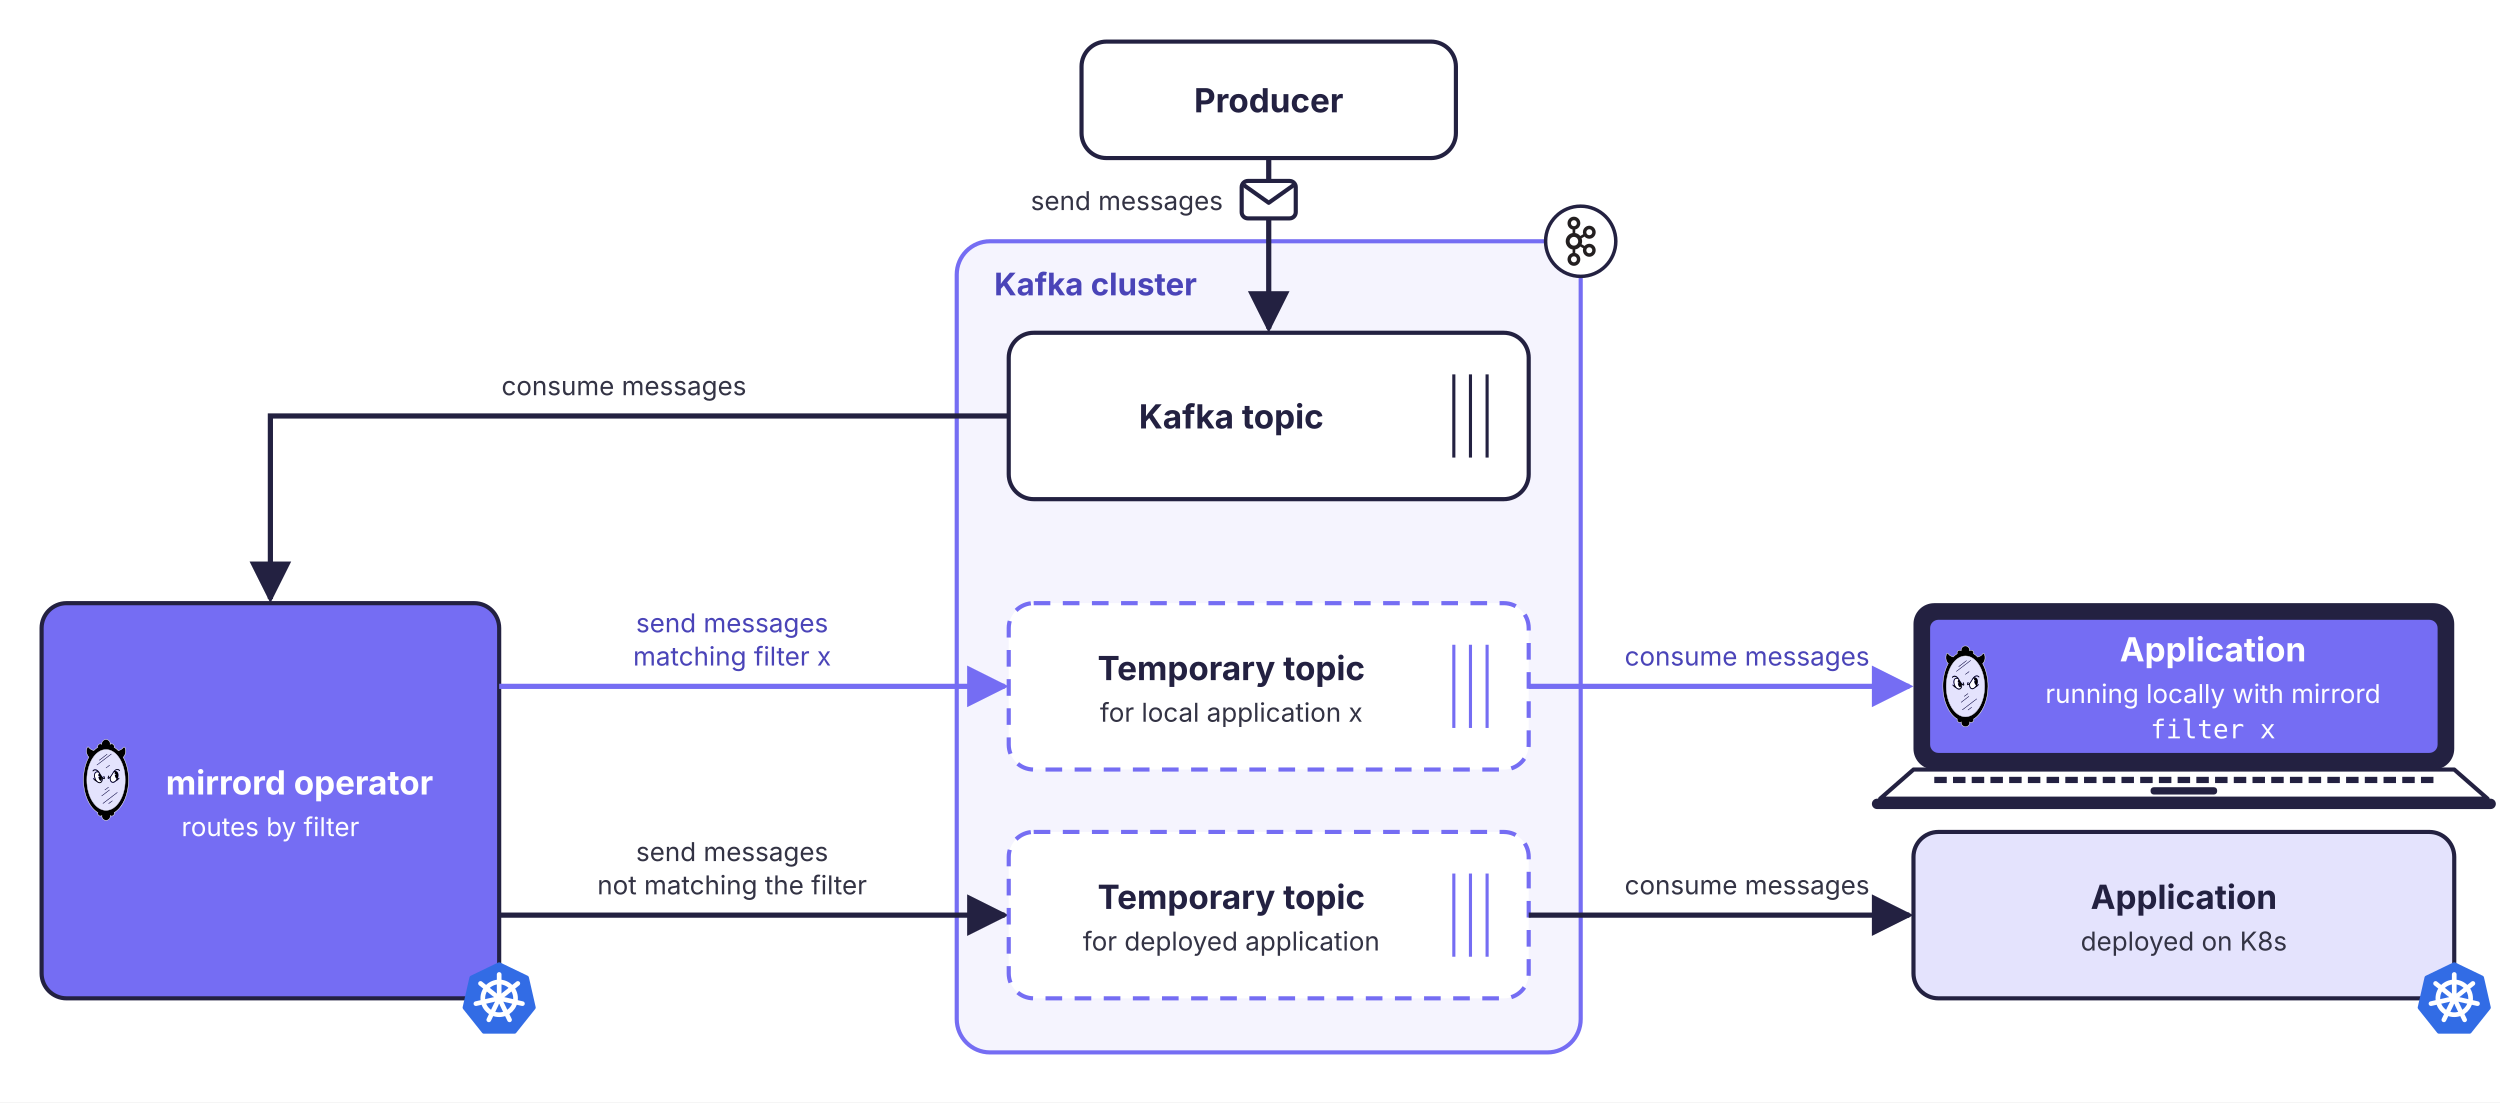
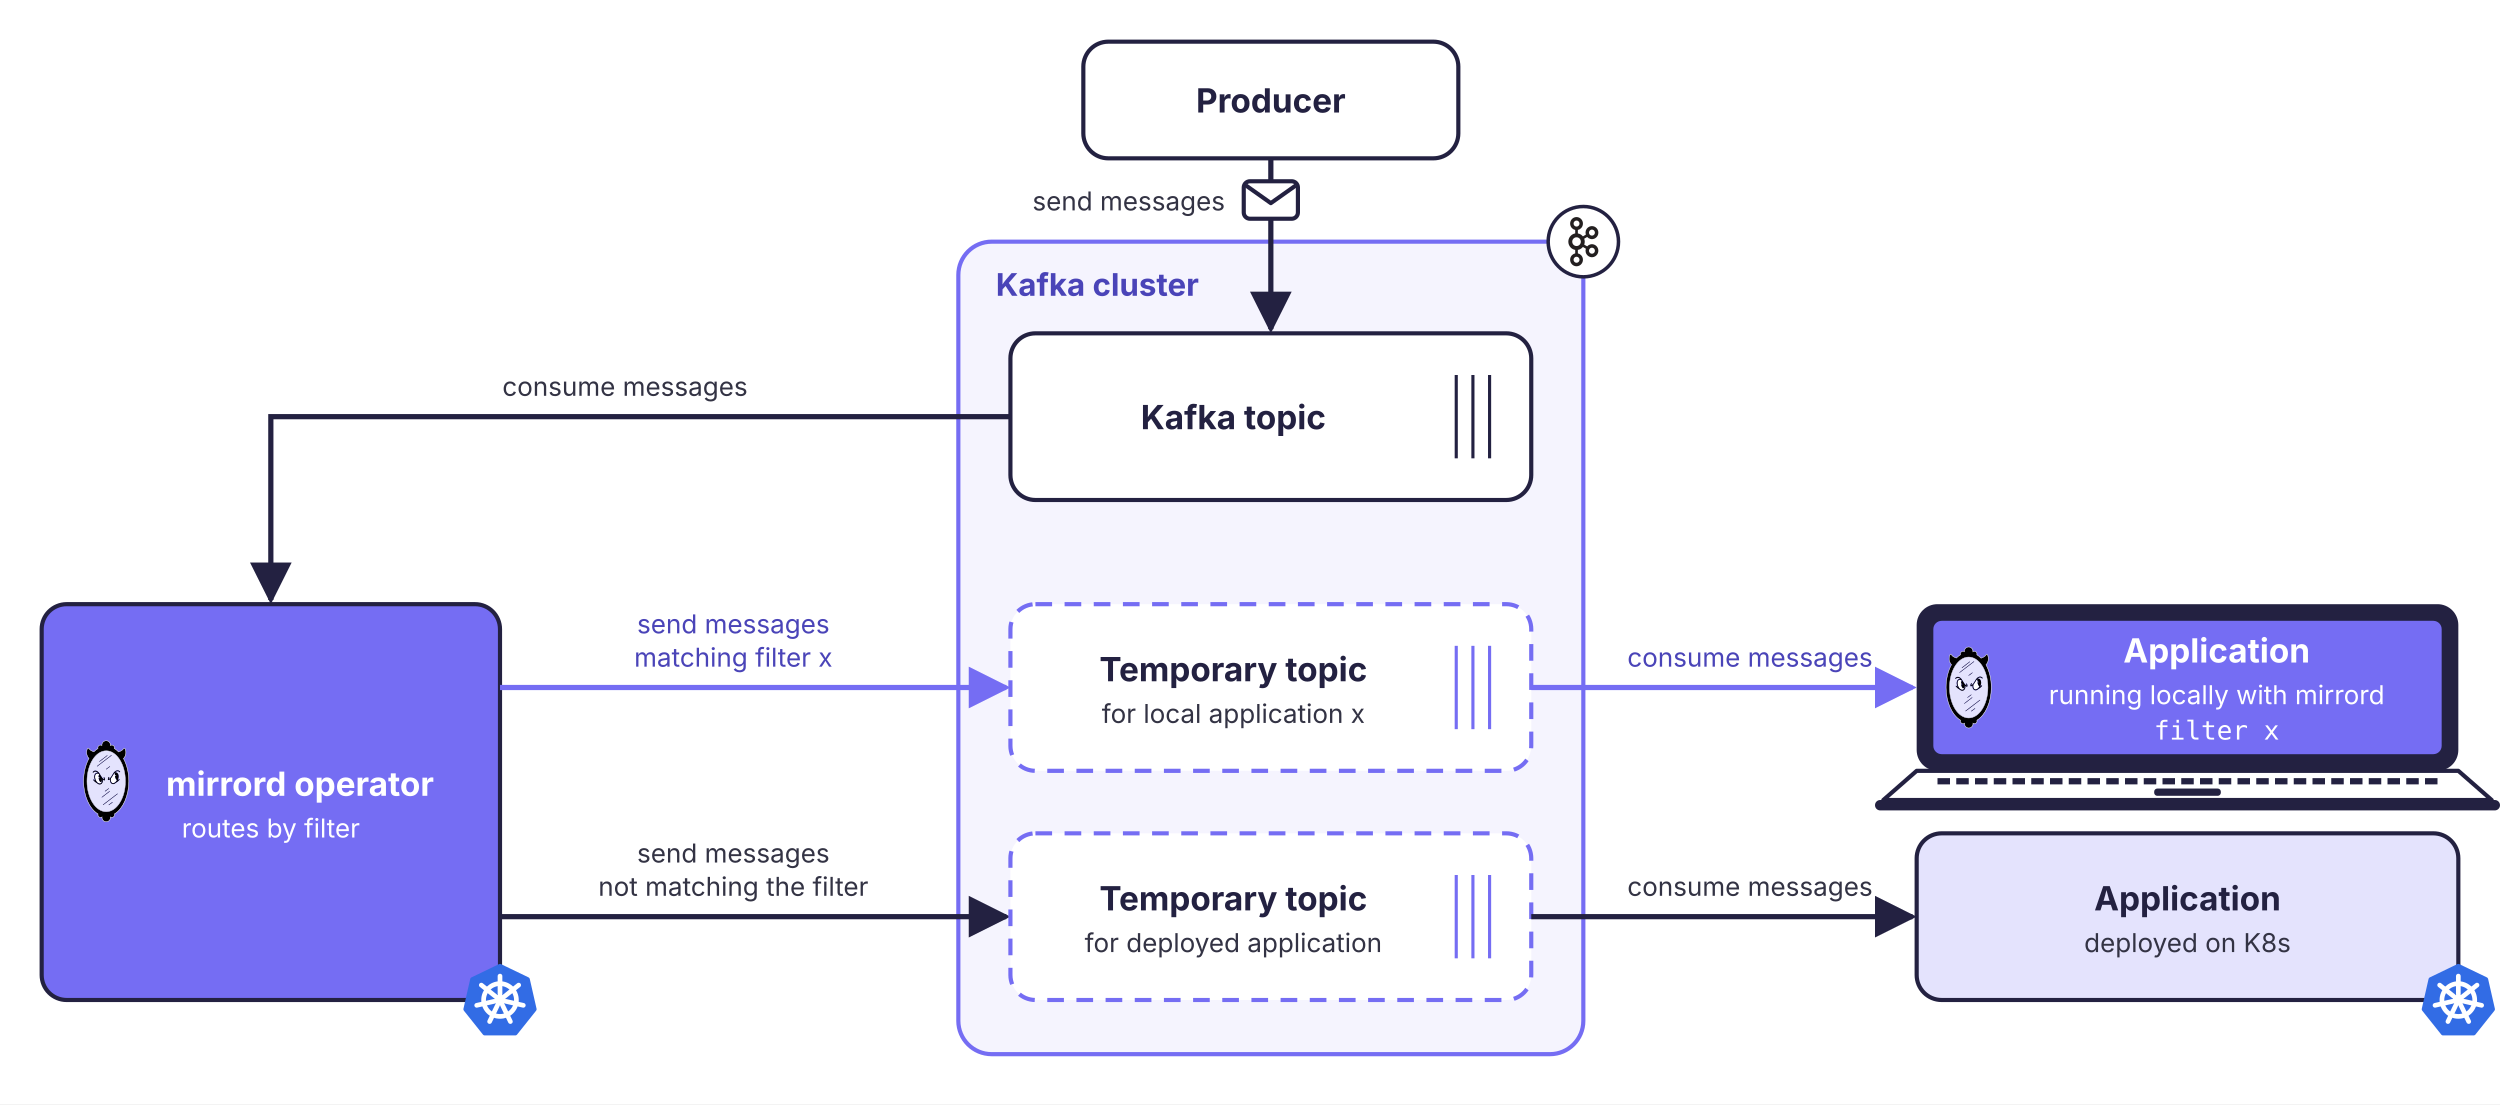
- <svg xmlns="http://www.w3.org/2000/svg" viewBox="0 0 1202 530" width="1202" height="530" font-family="Inter, Helvetica, Arial, sans-serif" role="img" aria-labelledby="t d">
+ <svg xmlns="http://www.w3.org/2000/svg" viewBox="0 0 1200 530" width="1200" height="530" font-family="Inter, Helvetica, Arial, sans-serif" role="img" aria-labelledby="t d">
  <defs>
    <marker id="arrow" viewBox="0 0 10 10" refX="9" refY="5" markerWidth="8" markerHeight="8" orient="auto-start-reverse">
      <path d="M0 0 L10 5 L0 10 z" fill="#232141" />
    </marker>
    <marker id="arrow-purple" viewBox="0 0 10 10" refX="9" refY="5" markerWidth="8" markerHeight="8" orient="auto-start-reverse">
      <path d="M0 0 L10 5 L0 10 z" fill="#756DF3" />
    </marker>
    <symbol id="k8s" viewBox="0 0 32 32">
      <polygon points="16.00,1.60 27.73,7.25 30.62,19.94 22.51,30.11 9.49,30.11 1.38,19.94 4.27,7.25" fill="#326CE5" stroke="#326CE5" stroke-width="2" stroke-linejoin="round" />
      <g fill="none" stroke="#ffffff" stroke-width="2" stroke-linecap="round">
        <circle cx="16" cy="16" r="7" />
        <line x1="16.00" y1="13.40" x2="16.00" y2="5.80" />
        <line x1="18.03" y1="14.38" x2="23.97" y2="9.64" />
        <line x1="18.53" y1="16.58" x2="25.94" y2="18.27" />
        <line x1="17.13" y1="18.34" x2="20.43" y2="25.19" />
        <line x1="14.87" y1="18.34" x2="11.57" y2="25.19" />
        <line x1="13.47" y1="16.58" x2="6.06" y2="18.27" />
        <line x1="13.97" y1="14.38" x2="8.03" y2="9.64" />
      </g>
      <circle cx="16" cy="16" r="2.4" fill="#ffffff" />
    </symbol>
    <symbol id="kafka" viewBox="0 0 32 32">
      <circle cx="16" cy="16" r="15" fill="#ffffff" stroke="#232141" stroke-width="1.5" />
      <path transform="translate(5.5 5.5) scale(0.875)" fill="#231F20" d="M9.71 2.136a1.43 1.43 0 0 0-2.047 0h-.007a1.48 1.48 0 0 0-.421 1.042c0 .41.161.777.422 1.039l.007.007c.257.264.616.426 1.019.426.404 0 .766-.162 1.027-.426l.003-.007c.261-.262.421-.629.421-1.039 0-.408-.159-.777-.421-1.042H9.71zM8.683 22.295c.404 0 .766-.167 1.027-.429l.003-.008c.261-.261.421-.631.421-1.036 0-.41-.159-.778-.421-1.044H9.71a1.42 1.42 0 0 0-1.027-.432 1.4 1.4 0 0 0-1.02.432h-.007c-.26.266-.422.634-.422 1.044 0 .406.161.775.422 1.036l.007.008c.258.262.617.429 1.02.429zm7.89-4.462c.359-.096.683-.33.882-.684l.027-.052a1.47 1.47 0 0 0 .114-1.067 1.454 1.454 0 0 0-.675-.896l-.021-.014a1.425 1.425 0 0 0-1.078-.132c-.36.091-.684.335-.881.686-.2.349-.241.75-.146 1.119.099.363.33.691.675.896h.002c.346.203.737.239 1.101.144zm-6.405-7.342a2.083 2.083 0 0 0-1.485-.627c-.58 0-1.103.242-1.482.627-.378.385-.612.916-.612 1.507s.233 1.124.612 1.514a2.08 2.08 0 0 0 2.967 0c.379-.39.612-.923.612-1.514s-.233-1.122-.612-1.507zm-.835-2.51c.843.141 1.6.552 2.178 1.144h.004c.092.093.182.196.265.299l1.446-.851a3.176 3.176 0 0 1-.047-1.808 3.149 3.149 0 0 1 1.456-1.926l.025-.016a3.062 3.062 0 0 1 2.345-.306c.77.21 1.465.721 1.898 1.482v.002c.431.757.518 1.626.313 2.408a3.145 3.145 0 0 1-1.456 1.928l-.198.118h-.02a3.095 3.095 0 0 1-2.154.201 3.127 3.127 0 0 1-1.514-.944l-1.444.848a4.162 4.162 0 0 1 0 2.879l1.444.846c.413-.47.939-.789 1.514-.944a3.041 3.041 0 0 1 2.371.319l.048.023v.002a3.17 3.17 0 0 1 1.408 1.906 3.215 3.215 0 0 1-.313 2.405l-.026.053-.003-.005a3.147 3.147 0 0 1-1.867 1.436 3.096 3.096 0 0 1-2.371-.318v-.006a3.156 3.156 0 0 1-1.456-1.927 3.175 3.175 0 0 1 .047-1.805l-1.446-.848a3.905 3.905 0 0 1-.265.294l-.004.005a3.938 3.938 0 0 1-2.178 1.138v1.699a3.09 3.09 0 0 1 1.56.862l.002.004c.565.572.914 1.368.914 2.243 0 .873-.35 1.664-.914 2.239l-.002.009a3.1 3.1 0 0 1-2.21.931 3.1 3.1 0 0 1-2.206-.93h-.002v-.009a3.186 3.186 0 0 1-.916-2.239c0-.875.35-1.672.916-2.243v-.004h.002a3.1 3.1 0 0 1 1.558-.862v-1.699a3.926 3.926 0 0 1-2.176-1.138l-.006-.005a4.098 4.098 0 0 1-1.173-2.874c0-1.122.452-2.136 1.173-2.872h.006a3.947 3.947 0 0 1 2.176-1.144V6.289a3.137 3.137 0 0 1-1.558-.864h-.002v-.004a3.192 3.192 0 0 1-.916-2.243c0-.871.35-1.669.916-2.243l.002-.002A3.084 3.084 0 0 1 8.683 0c.861 0 1.641.355 2.21.932v.002h.002c.565.574.914 1.372.914 2.243 0 .876-.35 1.667-.914 2.243l-.002.005a3.142 3.142 0 0 1-1.56.864v1.692zm8.121-1.129l-.012-.019a1.452 1.452 0 0 0-.87-.668 1.43 1.43 0 0 0-1.103.146h.002c-.347.2-.58.529-.677.896-.095.365-.054.768.146 1.119l.007.009c.2.347.519.579.874.673.357.103.755.059 1.098-.144l.019-.009a1.47 1.47 0 0 0 .657-.885 1.493 1.493 0 0 0-.141-1.118" />
    </symbol>
    <symbol id="envelope" viewBox="0 0 28 20">
      <rect x="1" y="1" width="26" height="18" rx="3" fill="#ffffff" stroke="#232141" stroke-width="2" />
      <path d="M2 3 L14 11.5 L26 3" fill="none" stroke="#232141" stroke-width="2" stroke-linejoin="round" />
    </symbol>
    <symbol id="mirrord" viewBox="97 61 391 696">
      <path fill="#ffffff" d="M255.6,387c4.1,19.1-0.9,36.1-12,40.5c-8.2,3.2-17.8,0-26.5-8.2c-0.3-0.6-0.9-0.9-1.5-1.2c0,0,0,0-0.3-0.3 c-5.5-5.6-10.5-13.2-14-22c-4.7-11.5-6.1-23.2-4.4-33.5c1.8-9.4,6.1-16.1,12.8-18.8c5.5-2.3,12.5-1.5,19.3,2.6 c1.5,2.3,2.6,4.4,3.8,6.2c-4.1,2.6-6.4,10.3-6.4,20.3l3.2,1.8l11.1,6.5l-12.5,1.5h-0.9c0.3,1.2,0.3,2.3,0.6,3.5 c3.2,17.9,12,31.1,19,29.7c6.4-1.2,9.6-14.4,7.6-30.2C255.3,386.4,255.6,386.7,255.6,387z" />
      <path fill="#ffffff" d="M384,398.4c-3.2,6.8-7.3,12.3-12,17c0,0,0,0-0.3,0c-0.6,0.3-0.9,0.9-1.2,1.2c-8.7,7.9-18.4,11.5-26.5,8.2 c-11.1-4.7-16-21.4-12-40.5c1.5-1.8,3.2-3.8,4.7-5.6c5-6.5,9-13.2,12.8-20l1.2-2.1c1.2-1.8,2-3.8,3.2-5.6c1.2-2.1,2.6-4.4,4.4-7 c3.5-2.1,6.7-3.2,9.9-3.8c-2,4.7-2.3,10.3-2.3,15.3l3.2,1.8l11.1,6.5l-12.5,1.5h-0.9c0.3,1.2,0.3,2.3,0.6,3.8 C370.5,384.6,377.5,397,384,398.4z" />
      <path fill="#E4E3FD" d="M405,391.7c-1.5-1.2-3.8-0.9-5,0.6c-3.2,4.1-7,7.9-11.1,11.5c1.2-2.3,2.6-5,3.5-7.6 c5.3-12.6,6.7-25.8,4.7-37.3c-2.3-12-8.2-20.6-16.9-24.1c-4.1-1.8-8.8-2.1-13.7-1.2c4.4-4.4,10.2-8.5,17.5-10 c8.2-1.5,16.6,1.5,20.4,7.3c1.2,1.5,3.2,2.1,5,0.9c1.5-1.2,2-3.2,0.9-4.7c-5.5-8.2-16.6-12.3-27.4-10c-11.1,2.1-19.3,9.7-24.2,15.6 c-2,2.3-3.8,5-5.5,7.3c-2,2.9-3.5,5.6-5,8.2c-1.2,2.1-2.3,3.8-3.2,5.6l-1.2,2.1c-3.8,6.5-7.6,13.2-12.3,19.1 c-5.8,7.6-11.7,12.9-18.4,16.7c0.6-5,2-9.7,4.4-14.1c0.9-1.8,0.3-3.8-1.5-4.7c-1.7-0.9-3.8-0.3-4.7,1.5c-2.9,5.6-4.7,11.5-5.3,17.6 c0,0.9-0.3,3.5,1.5,5.6c1.2,1.2,2.3,1.8,4.1,1.8c1.5,0,2.9-0.3,4.4-1.5c2.6-1.5,5.3-3.2,7.9-5.3c-1.7,18.5,5,34.1,17.5,39.3 c2.9,1.2,5.8,1.8,8.8,1.8c8.5,0,17.5-4.4,25.4-12c11.4-6.2,21.6-14.4,29.5-24.7C406.7,395.2,406.4,392.8,405,391.7z M292.1,149.1 c90.1,0,163.6,116.6,163.6,259.6s-73.5,259.6-163.6,259.6c-90.4,0-163.6-116.6-163.6-259.6S201.9,149.1,292.1,149.1z M389.5,517.3 c0.9-0.6,0.9-1.8,0.3-2.3c-0.6-0.9-1.8-0.9-2.3-0.3l-122.5,93.7c-0.9,0.6-0.9,1.8-0.3,2.3c0.3,0.3,0.9,0.6,1.5,0.6 c0.3,0,0.9,0,1.2-0.3L389.5,517.3z M346.9,589c0.9-0.6,0.9-1.8,0.3-2.3c-0.6-0.9-1.8-0.9-2.3-0.3l-31.2,23.2 c-0.9,0.6-0.9,1.8-0.3,2.3c0.3,0.6,0.9,0.9,1.5,0.9c0.3,0,0.6-0.3,0.9-0.3L346.9,589z M338.2,189.1c0.9-0.6,0.9-1.8,0.3-2.3 c-0.6-0.9-1.8-0.9-2.3-0.3l-122.5,93.4c-0.9,0.6-0.9,1.8-0.3,2.3c0.3,0.3,0.9,0.6,1.5,0.6c0.3,0,0.9,0,0.9-0.3L338.2,189.1z M324.4,284.5c0.9-0.6,0.9-1.8,0.3-2.3c-0.6-0.9-1.7-0.9-2.3-0.3l-31.2,22.9c-0.9,0.6-0.9,1.8-0.3,2.3c0.3,0.6,0.9,0.6,1.5,0.6 c0.3,0,0.6,0,0.9-0.3L324.4,284.5z M322.7,495.9c0.9-0.6,0.9-1.8,0.3-2.3c-0.6-0.9-1.8-0.9-2.3-0.3l-66.2,50.8 c-0.9,0.6-0.9,1.8-0.3,2.3c0.3,0.3,0.9,0.6,1.5,0.6c0.3,0,0.6,0,0.9-0.3L322.7,495.9z M314.8,472.4c0.9-0.6,0.9-1.8,0.3-2.3 c-0.6-0.9-1.8-0.9-2.3-0.3L281.6,493c-0.9,0.6-0.9,1.8-0.3,2.3c0.3,0.6,0.9,0.9,1.5,0.9c0.3,0,0.9-0.3,0.9-0.3L314.8,472.4z M302.3,190.5c0.9-0.6,0.9-1.8,0.3-2.3c-0.6-0.9-1.7-0.9-2.3-0.3L234,239c-0.9,0.6-0.9,1.8-0.3,2.3c0.3,0.3,0.9,0.6,1.5,0.6 c0.3,0,0.9,0,1.2-0.3L302.3,190.5z M280.1,399.6c1.8-2.1,1.5-4.7,1.5-5.6c-0.6-6.2-2.3-12.3-5-17.9c-0.9-1.8-2.9-2.3-4.7-1.5 c-1.8,0.9-2.3,2.9-1.5,4.7c2.3,4.4,3.8,9.4,4.4,14.1c-6.4-3.8-12.5-9.4-18.4-16.7c-4.7-6.2-8.8-12.9-12.3-19.1l-1.5-2.3 c-1.2-1.8-2-3.8-3.2-5.6c-1.5-2.3-2.9-5.3-5-8.2c0,0,0,0,0-0.3c-1.5-2.3-3.5-5-5.5-7.3c-5-5.9-13.1-13.2-24.2-15.6 c-10.8-2.1-21.9,2.1-27.4,10c-1.2,1.5-0.6,3.8,0.9,4.7c1.5,1.2,3.8,0.6,4.7-0.9c4.1-5.9,12.5-8.8,20.4-7.3 c7.3,1.5,13.1,5.9,17.5,10c-4.7-0.9-9.3-0.3-13.7,1.2c-8.8,3.5-14.6,12-16.9,24.1c-2,11.5-0.3,24.7,4.7,37.3 c1.2,2.6,2.3,5.3,3.5,7.6c-4.1-3.5-7.9-7.3-11.1-11.5c-1.2-1.5-3.5-1.8-5-0.6c-1.5,1.2-1.8,3.5-0.6,5c8.2,10,18.4,18.5,29.5,24.7 c7.9,7.6,16.9,11.7,25.7,11.7c2.9,0,6.1-0.6,8.8-1.8c12.5-5.3,19-20.6,17.5-39.3c2.6,2.1,5,3.8,7.9,5.3c1.5,0.9,2.9,1.2,4.4,1.2 C277.8,401.4,279.2,400.8,280.1,399.6z" />
      <path d="M439.4,215.2c29.5,54,45.5,122.4,45.5,193.8c0,123.6-49,234.9-122.8,279.2c0.6,2.1,1.2,4.4,1.2,6.8 c0,12.3-10.2,22.6-22.5,22.6c-4.4,0-8.8-1.2-12.3-3.5c0.3,1.2,0.3,2.6,0.3,3.8c0,20.3-16.3,36.7-36.5,36.7s-36.5-16.4-36.5-36.7 c0-1.2,0-2.6,0.3-3.8c-3.5,2.3-7.9,3.5-12.3,3.5c-12.3,0-22.5-10-22.5-22.6c0-2.3,0.3-4.7,1.2-6.8C148.6,643.6,99.3,532.3,99.3,409 c0-71.9,16.3-140.9,46.4-195.3c-1.5-0.9-2.3-2.1-3.5-3.2c-9.9-11.2-15.5-26.4-16.9-42.6c-0.6-11.5,0.9-23.2,5-33.8 c0.6-1.8,2.6-6.8,7.6-7.3c5.3-0.6,8.5,3.8,11.4,7.9c1.2,1.5,2.3,2.9,2.9,3.8c5.5,5.3,12.5,9.7,21.6,13.8c4.4,2.1,9,3.8,13.4,5.3 c11.1-11.2,22.8-20.6,35-27.9c-0.6-2.3-1.2-4.4-1.2-6.8c0-12.3,10.2-22.6,22.5-22.6c4.4,0,8.8,1.2,12.3,3.5c0-1.2-0.3-2.6-0.3-3.8 c0-20.3,16.3-36.7,36.5-36.7c20.1,0,36.5,16.4,36.5,36.7c0,1.2,0,2.6-0.3,3.8c3.5-2.3,7.9-3.5,12.3-3.5c12.5,0,22.5,10.3,22.5,22.6 c0,2.3-0.3,4.7-1.2,6.8c12.5,7.6,24.8,17.3,36.2,29.1c4.7-1.5,9-3.2,13.7-5.3c9-4.1,16-8.5,21.6-13.8c0.9-0.9,2-2.3,2.9-3.8 c2.9-4.1,6.1-8.5,11.4-7.9c5,0.6,7,5.6,7.6,7.3c4.1,10.6,5.5,22.3,4.7,33.8c-1.2,15.9-7,31.4-16.9,42.6 C442.3,212.6,441.1,214,439.4,215.2z M455.7,409c0-143.3-73.5-259.6-163.6-259.6c-90.4,0-163.6,116.6-163.6,259.6 c0,143,73.5,259.6,163.6,259.6C382.5,668.6,455.7,552,455.7,409z" />
      <path fill="#ffffff" d="M292.4,756.6c-21.2,0-38.5-17.4-38.5-38.7c0-0.1,0-0.2,0-0.3c-3,1.3-6.5,2-10,2c-13.5,0-24.5-11-24.5-24.6 c0-2.2,0.2-4.2,0.7-5.9c-36.1-22.2-66.8-60.3-88.9-110.2C109,528.5,97.3,469.7,97.3,409c0-71.5,16.3-140.6,45.8-194.7 c-0.6-0.5-1.1-1-1.5-1.5c-0.3-0.3-0.5-0.6-0.8-0.8l-0.1-0.1c-9.7-10.9-15.9-26.4-17.4-43.7c-0.6-12.5,1.1-24.4,5.1-34.7 c0.8-2.3,3.2-7.9,9.2-8.6c6.5-0.7,10.4,4.7,13.2,8.7c1.1,1.4,2.2,2.8,2.9,3.7c5.3,5,11.9,9.2,20.9,13.3c3.5,1.7,7.6,3.3,12.1,4.8 c10.7-10.7,21.9-19.6,33.2-26.5c-0.5-1.9-0.9-3.7-0.9-5.8c0-13.3,11.2-24.6,24.5-24.6c3.5,0,6.9,0.7,10,2c0-0.1,0-0.2,0-0.3 c0-21.3,17.3-38.7,38.5-38.7c21.2,0,38.5,17.4,38.5,38.7c0,0.1,0,0.2,0,0.3c3-1.3,6.5-2,10-2c13.5,0,24.5,11,24.5,24.6 c0,2.2-0.2,4.2-0.7,5.9c12.2,7.6,23.8,16.9,34.3,27.6c3.7-1.2,7.6-2.7,12.3-4.8c9-4.1,15.7-8.4,21-13.4c0.7-0.7,1.8-2,2.6-3.4 l0.1-0.1c2.8-4,6.7-9.5,13.2-8.8c6,0.7,8.5,6.3,9.3,8.7c4,10.4,5.7,22.4,4.8,34.5c-1.2,16.6-7.5,32.4-17.2,43.5c-0.4,1-1.3,2-2.4,3 c29,53.9,44.9,122.4,44.9,193.3c0,60.9-11.7,119.7-33.9,170.2c-22,49.9-52.6,87.9-88.6,110c0.5,1.9,0.8,3.8,0.8,5.8 c0,13.3-11.2,24.6-24.5,24.6c-3.5,0-6.9-0.7-10-2c0,0.1,0,0.2,0,0.3C330.8,739.2,313.6,756.6,292.4,756.6z M259.4,709.5l-1.2,5 c-0.2,0.9-0.2,2.3-0.2,3.3c0,19.1,15.5,34.7,34.5,34.7s34.5-15.6,34.5-34.7c0-1.1,0-2.4-0.2-3.3l-1.2-5l4.3,2.9 c3.1,2.1,7,3.2,11.1,3.2c11.1,0,20.5-9.4,20.5-20.6c0-2.1-0.5-4.2-1.1-6.2l-0.4-1.5l1.3-0.8c72.9-43.8,121.8-155.3,121.8-277.5 c0-70.8-16.1-139.3-45.3-192.8l-0.9-1.6l1.5-1c1.6-1.1,2.3-2.2,2.4-2.5l0.1-0.4l0.3-0.3c9.3-10.4,15.2-25.5,16.4-41.4 c0.9-11.6-0.7-22.9-4.5-32.9c-0.6-1.7-2.3-5.6-6-6.1c-3.8-0.4-6.3,2.6-9.5,7c-0.9,1.5-2.1,3-3.2,4.1c-5.7,5.4-12.7,9.9-22.2,14.2 c-5.4,2.4-9.7,4-13.9,5.4l-1.2,0.4l-0.9-0.9c-10.9-11.3-23-21-35.8-28.8l-1.5-0.9l0.7-1.6c0.7-1.6,1-3.5,1-6 c0-11.4-9.2-20.6-20.5-20.6c-4.1,0-8.1,1.1-11.1,3.2l-4.3,2.9l1.2-5c0.2-0.9,0.2-2.3,0.2-3.3c0-19.1-15.5-34.7-34.5-34.7 c-19,0-34.5,15.6-34.5,34.7c0,0.5,0.1,1.1,0.1,1.7c0.1,0.7,0.2,1.4,0.2,2.1v3.8l-3.1-2.1c-3.1-2.1-7-3.2-11.1-3.2 c-11.1,0-20.5,9.4-20.5,20.6c0,1.9,0.4,3.6,0.9,5.6l0.5,2.1l-1.3,0.8c-11.8,7.1-23.5,16.4-34.6,27.6l-0.9,0.9l-1.2-0.4 c-5.1-1.7-9.7-3.5-13.6-5.4c-9.5-4.3-16.5-8.8-22.1-14.2l-0.2-0.2l-0.1-0.2c-0.5-0.8-1.7-2.2-2.8-3.6l-0.1-0.1 c-3.1-4.4-5.7-7.5-9.5-7.1c-3.7,0.4-5.4,4.3-5.9,6c-3.8,9.8-5.5,21.2-4.9,33c1.5,16.4,7.3,31.1,16.4,41.3c0.3,0.3,0.6,0.6,0.9,0.9 c0.7,0.8,1.4,1.5,2.2,2l1.6,1l-0.9,1.7c-29.7,53.8-46.1,122.8-46.1,194.3c0,121.9,49.2,233.4,122.4,277.5l1.5,0.9l-0.7,1.6 c-0.7,1.6-1,3.5-1,6c0,11.4,9.2,20.6,20.5,20.6c4.1,0,8.1-1.1,11.1-3.2L259.4,709.5z M292.1,670.6c-91.3,0-165.6-117.3-165.6-261.6 s74.3-261.6,165.6-261.6c91.3,0,165.6,117.3,165.6,261.6S383.4,670.6,292.1,670.6z M292.1,151.4c-89.1,0-161.6,115.5-161.6,257.6 c0,68.8,16.9,133.5,47.7,182.3c30.6,48.5,71,75.2,113.9,75.2c89.1,0,161.6-115.5,161.6-257.6C453.7,267,381.2,151.4,292.1,151.4z" />
      <path d="M344.9,586.3c0.9-0.6,1.7-0.3,2.3,0.3c0.6,0.9,0.3,1.8-0.3,2.3l-31.2,23.2c-0.3,0.3-0.6,0.3-0.9,0.3 c-0.6,0-1.2-0.3-1.5-0.9c-0.6-0.9-0.3-1.8,0.3-2.3L344.9,586.3z" />
      <path d="M372,415.5c4.4-4.4,8.5-10.3,12-17c-6.4-1.8-13.4-13.8-16.3-29.7c-0.3-1.2-0.6-2.3-0.6-3.8h0.9l12.5-1.5l-11.1-6.5 l-3.2-1.8c0-5,0.3-10.6,2.3-15.3c-3.2,0.6-6.7,1.8-9.9,3.8c-1.8,2.3-3.2,5-4.4,7c-1.2,2.1-2.3,3.8-3.2,5.6l-1.2,2.1 c-3.8,6.5-7.9,13.5-12.8,20c-1.5,2.1-3.2,3.8-4.7,5.6c-4.1,19.1,0.9,35.8,12,40.5c8.2,3.2,17.8-0.3,26.5-8.2 C370.8,416.3,371.4,415.8,372,415.5z M410.5,326.8c1.2,1.5,0.9,3.8-0.9,4.7c-1.5,1.2-3.8,0.9-5-0.9c-4.1-5.9-12.5-8.8-20.4-7.3 c-7.3,1.5-13.1,5.9-17.5,10c4.7-0.9,9.3-0.3,13.7,1.2c8.8,3.5,14.9,12,16.9,24.1c2,11.5,0.3,24.7-4.7,37.3 c-1.2,2.6-2.3,5.3-3.5,7.6c4.1-3.5,7.9-7.3,11.1-11.5c1.2-1.5,3.5-1.8,5-0.6c1.5,1.2,1.7,3.5,0.6,5c-8.2,10.3-18.4,18.5-29.5,24.7 c-7.9,7.6-16.9,12-25.4,12c-3.2,0-6.1-0.6-8.8-1.8c-12.5-5.3-19-20.6-17.5-39.3c-2.6,2.1-5.3,3.8-7.9,5.3c-1.5,0.9-3.2,1.5-4.4,1.5 c-1.5,0-2.9-0.6-4.1-1.8c-1.7-2.1-1.5-4.7-1.5-5.6c0.6-6.2,2.3-12,5.3-17.6c0.9-1.8,2.9-2.3,4.7-1.5c1.8,0.9,2.3,2.9,1.5,4.7 c-2.3,4.4-3.8,9.4-4.4,14.1c6.4-3.8,12.5-9.4,18.4-16.7c4.7-6.2,8.8-12.6,12.3-19.1l1.2-2.1c1.2-2.1,2.3-3.8,3.2-5.6 c1.5-2.3,2.9-5.3,5-8.2c1.8-2.3,3.5-5,5.5-7.3c5-5.9,13.4-13.2,24.2-15.6C393.9,314.5,405,318.6,410.5,326.8z" />
      <path d="M324.4,284.5l-31.5,23.2c-0.3,0.3-0.6,0.3-0.9,0.3c-0.6,0-1.2-0.3-1.5-0.6c-0.6-0.9-0.3-1.8,0.3-2.3l31.2-23.2 c0.9-0.6,1.7-0.3,2.3,0.3C325.6,282.7,325.3,283.9,324.4,284.5z" />
      <path d="M312.8,469.5c0.9-0.6,1.8-0.3,2.3,0.3c0.6,0.9,0.3,1.8-0.3,2.3l-31.2,23.2c-0.3,0.3-0.6,0.3-0.9,0.3 c-0.6,0-1.2-0.3-1.5-0.9c-0.6-0.9-0.3-1.8,0.3-2.3L312.8,469.5z" />
      <path d="M387.5,514.7c0.9-0.6,1.8-0.3,2.3,0.3c0.6,0.9,0.3,1.8-0.3,2.3L267,611c-0.3,0.3-0.6,0.3-1.2,0.3c-0.6,0-1.2-0.3-1.5-0.6 c-0.6-0.9-0.6-1.8,0.3-2.3L387.5,514.7z" />
      <path d="M320.7,493c0.9-0.6,1.8-0.3,2.3,0.3c0.6,0.9,0.6,1.8-0.3,2.3l-66.2,51.1c-0.3,0.3-0.6,0.3-0.9,0.3c-0.6,0-1.2-0.3-1.5-0.6 c-0.6-0.9-0.6-1.8,0.3-2.3L320.7,493z" />
      <path d="M300.2,187.9c0.9-0.6,1.7-0.3,2.3,0.3c0.6,0.9,0.6,1.8-0.3,2.3l-65.9,51.1c-0.3,0.3-0.6,0.3-1.2,0.3 c-0.6,0-0.9-0.3-1.5-0.6c-0.6-0.9-0.3-1.8,0.3-2.3L300.2,187.9z" />
      <path d="M213.6,279.8l122.5-93.7c0.6-0.6,1.8-0.3,2.3,0.3c0.6,0.9,0.3,1.8-0.3,2.3l-122.5,93.7c-0.3,0.3-0.6,0.3-0.9,0.3 c-0.6,0-1.2-0.3-1.5-0.6C212.7,281.6,212.7,280.4,213.6,279.8z" />
      <path d="M243.9,427.5c11.1-4.4,16-21.4,12-40.5c-0.3-0.3-0.6-0.6-0.9-0.9c2,15.9-1.2,29.1-7.6,30.2c-7.3,1.5-15.8-12-19-29.7 c-0.3-1.2-0.3-2.3-0.6-3.5h0.9l12.5-1.5l-11.1-6.5l-3.2-1.8c0-10,2.3-17.6,6.4-20.3c-1.2-2.1-2.3-4.1-3.8-6.2 c-7-4.1-13.7-5-19.3-2.6c-6.4,2.6-11.1,9.4-12.8,18.8c-1.8,10-0.3,22,4.4,33.5c3.5,8.8,8.5,16.4,14,22c0,0,0.3,0,0.3,0.3 c0.6,0.3,1.2,0.9,1.5,1.2C225.9,427.2,235.8,430.7,243.9,427.5z M204.9,319.1c11.1,2.1,19.3,9.7,24.2,15.6c2,2.3,3.8,5,5.5,7.3 c0,0,0,0,0,0.3c2,2.9,3.5,5.6,5,8.2c1.2,1.8,2,3.5,3.2,5.6l1.5,2.3c3.8,6.5,7.6,12.9,12.3,19.1c5.8,7.3,11.7,12.9,18.4,16.7 c-0.6-5-2-9.7-4.4-14.1c-0.9-1.8-0.3-3.8,1.5-4.7c1.8-0.9,3.8-0.3,4.7,1.5c2.9,5.6,4.7,11.5,5,17.9c0,0.9,0.3,3.5-1.5,5.6 c-1.2,1.2-2.6,1.8-4.1,1.8c-1.5,0-2.9-0.6-4.4-1.2c-2.6-1.5-5.3-3.2-7.9-5.3c1.7,18.5-5,34.1-17.5,39.3c-2.9,1.2-5.8,1.8-8.8,1.8 c-8.5,0-17.5-4.4-25.7-11.7c-11.4-6.2-21.6-14.7-29.5-24.7c-1.2-1.5-0.9-3.8,0.6-5c1.5-1.2,3.8-0.9,5,0.6c3.2,4.1,7,7.9,11.1,11.5 c-1.2-2.3-2.6-5-3.5-7.6c-5-12.6-6.7-25.8-4.7-37.3c2-12,8.2-20.6,16.9-24.1c4.1-1.8,8.8-2.1,13.7-1.2c-4.4-4.4-10.2-8.8-17.5-10 c-8.2-1.5-16.6,1.5-20.4,7.3c-1.2,1.5-3.2,2.1-4.7,0.9c-1.5-1.2-2-3.2-0.9-4.7C183,320.9,194.1,317.1,204.9,319.1z" />
    </symbol>
  </defs>
-   <rect x="0" y="0" width="1202" height="530" fill="#ffffff" />
+   <rect x="0" y="0" width="1200" height="530" fill="#ffffff" />
  <rect x="460" y="116" width="300" height="390" rx="16" fill="#F5F4FE" stroke="#756DF3" stroke-width="2" />
  <text x="478" y="142" font-size="15" font-weight="700" fill="#4a44b8" text-anchor="start">Kafka cluster</text>
  <rect x="520" y="20" width="180" height="56" rx="12" fill="#ffffff" stroke="#232141" stroke-width="2" />
  <text x="610" y="54" font-size="16" font-weight="700" fill="#232141" text-anchor="middle">Producer</text>
  <line x1="610" y1="76" x2="610" y2="158" stroke="#232141" stroke-width="2.5" marker-end="url(#arrow)" />
  <text x="588" y="101" font-size="12.5" fill="#333344" text-anchor="end">send messages</text>
  <use href="#envelope" x="596" y="86" width="28" height="20" />
  <rect x="485" y="160" width="250" height="80" rx="12" fill="#ffffff" stroke="#232141" stroke-width="2" />
  <line x1="699" y1="180" x2="699" y2="220" stroke="#232141" stroke-width="1.5" />
  <line x1="707" y1="180" x2="707" y2="220" stroke="#232141" stroke-width="1.5" />
  <line x1="715" y1="180" x2="715" y2="220" stroke="#232141" stroke-width="1.5" />
  <text x="592" y="206" font-size="16" font-weight="700" fill="#232141" text-anchor="middle">Kafka topic</text>
  <polyline points="485,200 130,200 130,288" fill="none" stroke="#232141" stroke-width="2.5" marker-end="url(#arrow)" />
  <text x="300" y="190" font-size="12.5" fill="#333344" text-anchor="middle">consume messages</text>
  <rect x="20" y="290" width="220" height="190" rx="12" fill="#756DF3" stroke="#232141" stroke-width="2" />
  <use href="#mirrord" x="40" y="355" width="22" height="40" />
  <text x="144" y="382" font-size="16" font-weight="700" fill="#ffffff" text-anchor="middle">mirrord operator</text>
  <text x="130" y="402" font-size="12.5" fill="#ffffff" text-anchor="middle">routes by filter</text>
  <line x1="240" y1="330" x2="483" y2="330" stroke="#756DF3" stroke-width="2.5" marker-end="url(#arrow-purple)" />
  <text x="352" y="304" font-size="12.5" fill="#4a44b8" text-anchor="middle">send messages</text>
  <text x="352" y="320" font-size="12.5" fill="#4a44b8" text-anchor="middle">matching filter x</text>
  <rect x="485" y="290" width="250" height="80" rx="12" fill="#ffffff" stroke="#756DF3" stroke-width="2" stroke-dasharray="8 6" />
  <line x1="699" y1="310" x2="699" y2="350" stroke="#756DF3" stroke-width="1.5" />
  <line x1="707" y1="310" x2="707" y2="350" stroke="#756DF3" stroke-width="1.5" />
  <line x1="715" y1="310" x2="715" y2="350" stroke="#756DF3" stroke-width="1.5" />
  <text x="592" y="327" font-size="16" font-weight="700" fill="#232141" text-anchor="middle">Temporary topic</text>
  <text x="592" y="347" font-size="12.5" fill="#333344" text-anchor="middle">for local application x</text>
  <line x1="735" y1="330" x2="918" y2="330" stroke="#756DF3" stroke-width="2.5" marker-end="url(#arrow-purple)" />
  <text x="840" y="320" font-size="12.5" fill="#4a44b8" text-anchor="middle">consume messages</text>
  <rect x="920" y="290" width="260" height="80" rx="10" fill="#232141" />
  <rect x="928" y="298" width="244" height="64" rx="4" fill="#756DF3" />
  <path d="M920 370 H1180 L1196 384 H904 Z" fill="#ffffff" stroke="#232141" stroke-width="2" stroke-linejoin="round" />
  <line x1="930" y1="375" x2="1170" y2="375" stroke="#232141" stroke-width="3" stroke-dasharray="6 3" />
  <rect x="1034" y="378.5" width="32" height="3.5" rx="1.5" fill="#232141" />
  <rect x="900" y="384" width="300" height="5" rx="2.5" fill="#232141" />
  <use href="#mirrord" x="934" y="310" width="22" height="40" />
  <text x="1064" y="318" font-size="16" font-weight="700" fill="#ffffff" text-anchor="middle">Application</text>
  <text x="1064" y="338" font-size="12.5" fill="#ffffff" text-anchor="middle">running locally with mirrord</text>
  <text x="1064" y="355" font-size="12.5" font-family="Menlo, Consolas, monospace" fill="#ffffff" text-anchor="middle">filter x</text>
  <line x1="240" y1="440" x2="483" y2="440" stroke="#232141" stroke-width="2.5" marker-end="url(#arrow)" />
  <text x="352" y="414" font-size="12.5" fill="#333344" text-anchor="middle">send messages</text>
  <text x="352" y="430" font-size="12.5" fill="#333344" text-anchor="middle">not matching the filter</text>
  <rect x="485" y="400" width="250" height="80" rx="12" fill="#ffffff" stroke="#756DF3" stroke-width="2" stroke-dasharray="8 6" />
  <line x1="699" y1="420" x2="699" y2="460" stroke="#756DF3" stroke-width="1.5" />
  <line x1="707" y1="420" x2="707" y2="460" stroke="#756DF3" stroke-width="1.5" />
  <line x1="715" y1="420" x2="715" y2="460" stroke="#756DF3" stroke-width="1.5" />
  <text x="592" y="437" font-size="16" font-weight="700" fill="#232141" text-anchor="middle">Temporary topic</text>
  <text x="592" y="457" font-size="12.5" fill="#333344" text-anchor="middle">for deployed application</text>
  <line x1="735" y1="440" x2="918" y2="440" stroke="#232141" stroke-width="2.5" marker-end="url(#arrow)" />
  <text x="840" y="430" font-size="12.5" fill="#333344" text-anchor="middle">consume messages</text>
  <rect x="920" y="400" width="260" height="80" rx="12" fill="#E4E3FD" stroke="#232141" stroke-width="2" />
  <text x="1050" y="437" font-size="16" font-weight="700" fill="#232141" text-anchor="middle">Application</text>
  <text x="1050" y="457" font-size="12.5" fill="#333344" text-anchor="middle">deployed on K8s</text>
  <use href="#k8s" x="222" y="462" width="36" height="36" />
  <use href="#k8s" x="1162" y="462" width="36" height="36" />
  <use href="#kafka" x="742" y="98" width="36" height="36" />
</svg>
